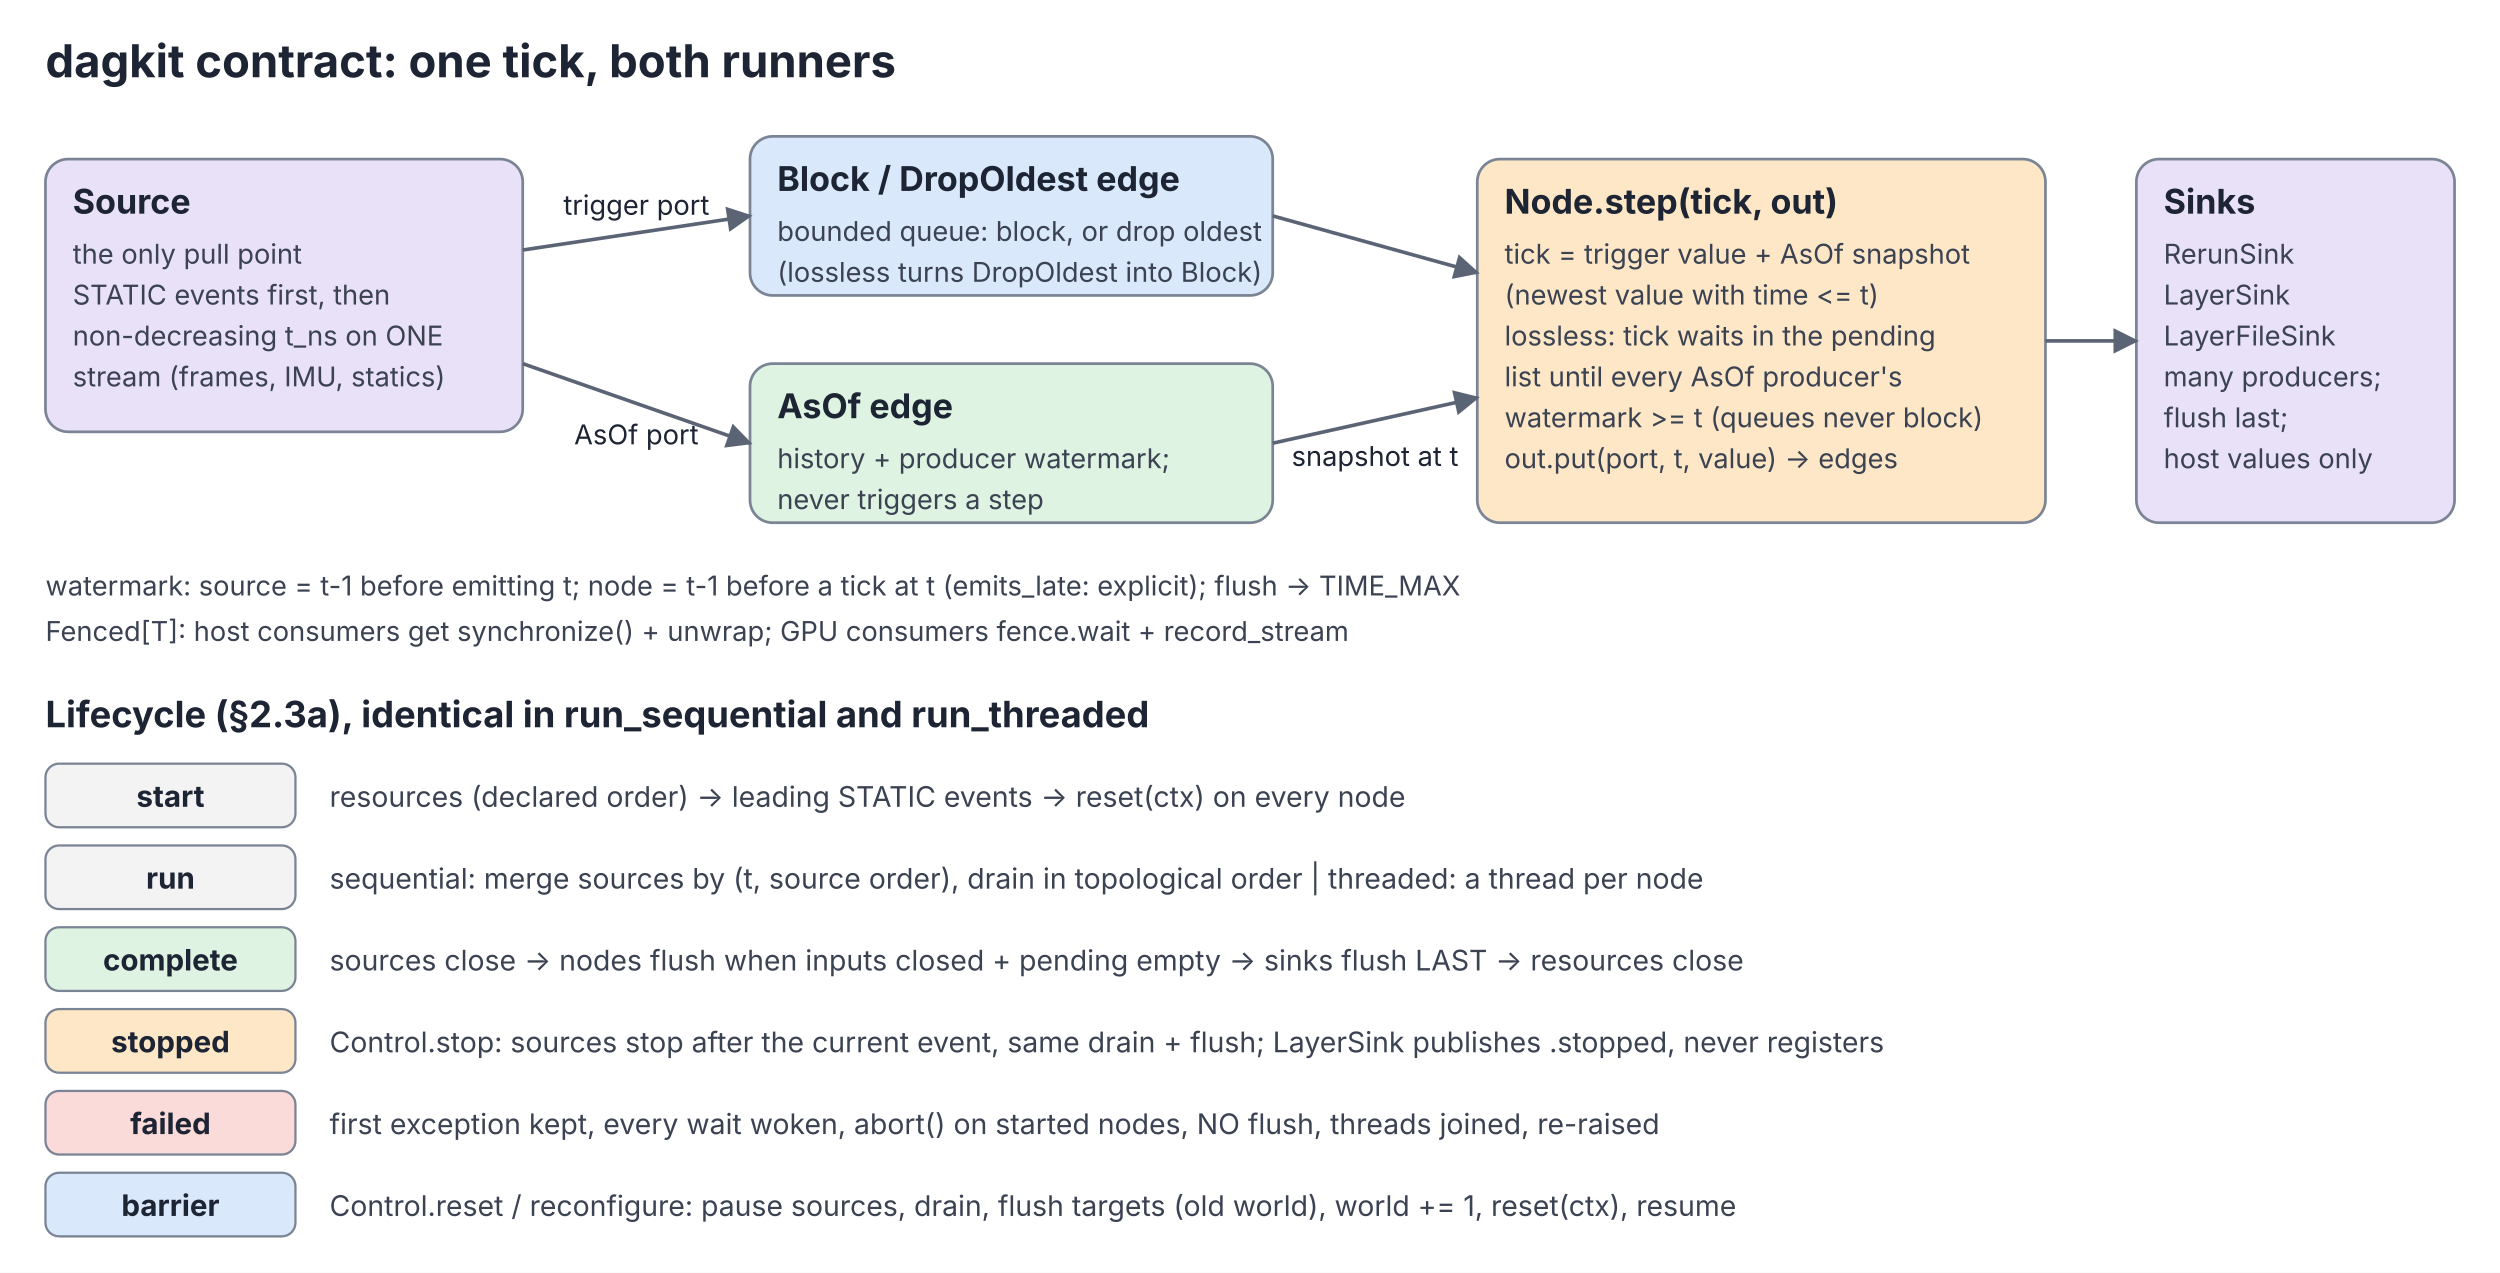
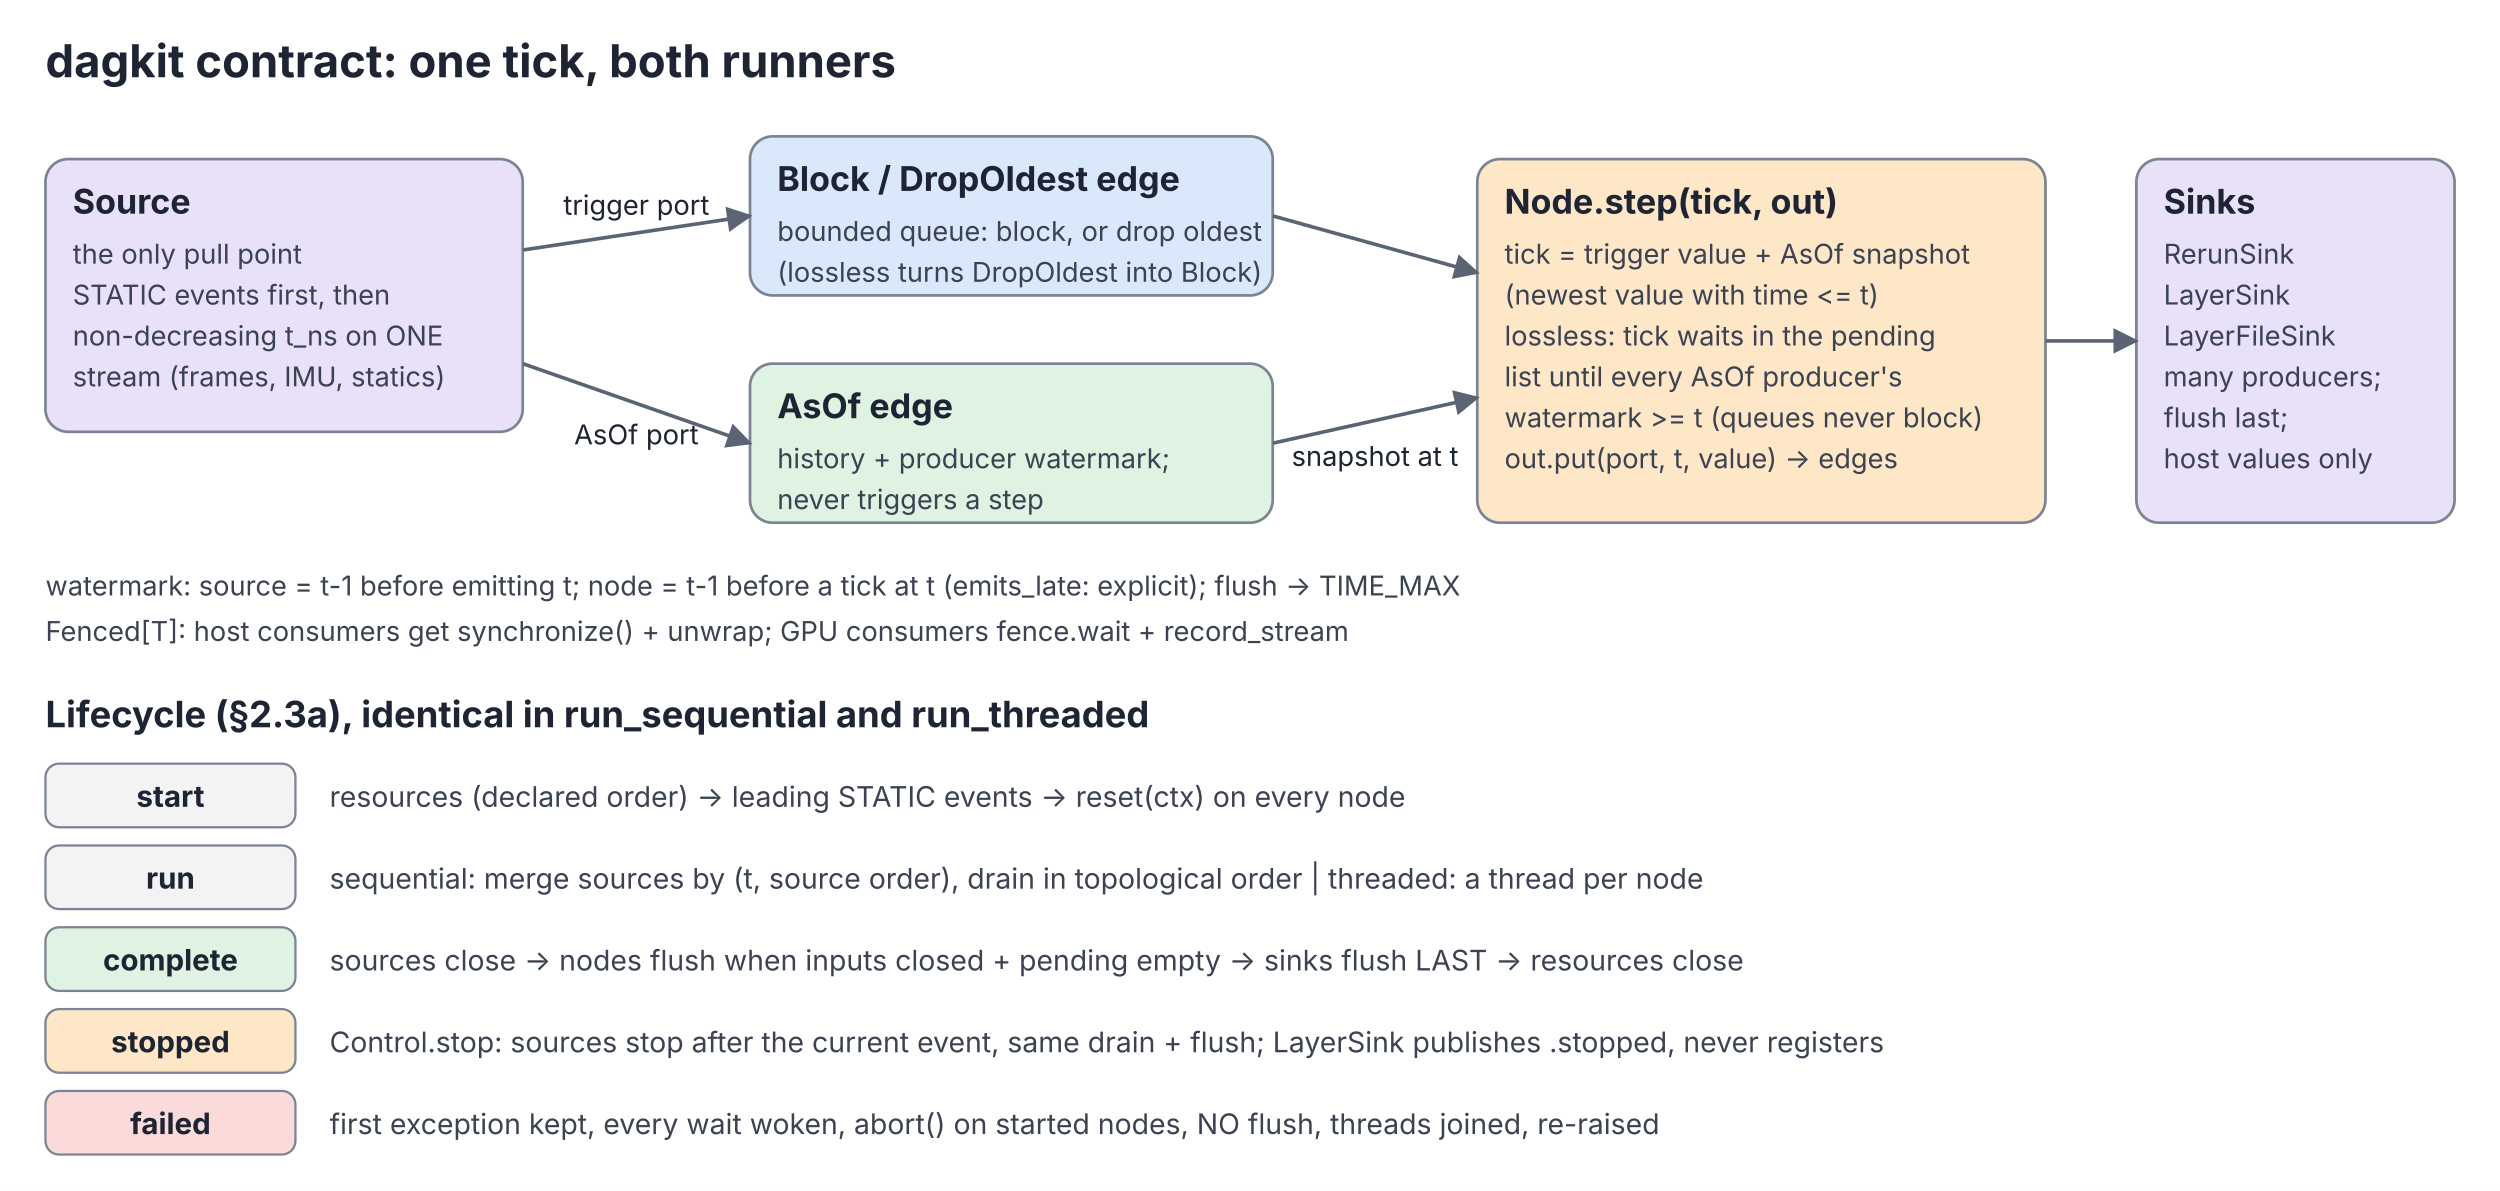
- <svg xmlns="http://www.w3.org/2000/svg" width="1100" height="560" viewBox="0 0 1100 560" font-family="Inter, Helvetica, Arial, sans-serif">
+ <svg xmlns="http://www.w3.org/2000/svg" width="1100" height="524" viewBox="0 0 1100 524" font-family="Inter, Helvetica, Arial, sans-serif">
  <defs>
    <marker id="a" viewBox="0 0 10 10" refX="9" refY="5" markerWidth="7" markerHeight="7" orient="auto">
      <path d="M0,0 L10,5 L0,10 z" fill="#5b6475" />
    </marker>
  </defs>
-   <rect width="1100" height="560" fill="#fff" />
+   <rect width="1100" height="524" fill="#fff" />
  <text x="20" y="34" font-size="20" font-weight="700" fill="#1d2433">dagkit contract: one tick, both runners</text>
  <rect x="20" y="70" width="210" height="120" rx="10" fill="#e9e1f7" stroke="#7b8494" stroke-width="1.2" />
  <text x="32" y="94" font-size="15" font-weight="700" fill="#1d2433">Source</text>
  <text x="32" y="116" font-size="12" fill="#3b4252">the only pull point</text>
  <text x="32" y="134" font-size="12" fill="#3b4252">STATIC events first, then</text>
  <text x="32" y="152" font-size="12" fill="#3b4252">non-decreasing t_ns on ONE</text>
  <text x="32" y="170" font-size="12" fill="#3b4252">stream (frames, IMU, statics)</text>
  <rect x="330" y="60" width="230" height="70" rx="10" fill="#d9e8fb" stroke="#7b8494" stroke-width="1.2" />
  <text x="342" y="84" font-size="15" font-weight="700" fill="#1d2433">Block / DropOldest edge</text>
  <text x="342" y="106" font-size="12" fill="#3b4252">bounded queue: block, or drop oldest</text>
  <text x="342" y="124" font-size="12" fill="#3b4252">(lossless turns DropOldest into Block)</text>
  <rect x="330" y="160" width="230" height="70" rx="10" fill="#dff3e3" stroke="#7b8494" stroke-width="1.2" />
  <text x="342" y="184" font-size="15" font-weight="700" fill="#1d2433">AsOf edge</text>
  <text x="342" y="206" font-size="12" fill="#3b4252">history + producer watermark;</text>
  <text x="342" y="224" font-size="12" fill="#3b4252">never triggers a step</text>
  <rect x="650" y="70" width="250" height="160" rx="10" fill="#fde7c7" stroke="#7b8494" stroke-width="1.2" />
  <text x="662" y="94" font-size="15" font-weight="700" fill="#1d2433">Node.step(tick, out)</text>
  <text x="662" y="116" font-size="12" fill="#3b4252">tick = trigger value + AsOf snapshot</text>
  <text x="662" y="134" font-size="12" fill="#3b4252">  (newest value with time &lt;= t)</text>
  <text x="662" y="152" font-size="12" fill="#3b4252">lossless: tick waits in the pending</text>
  <text x="662" y="170" font-size="12" fill="#3b4252">  list until every AsOf producer's</text>
  <text x="662" y="188" font-size="12" fill="#3b4252">  watermark &gt;= t (queues never block)</text>
  <text x="662" y="206" font-size="12" fill="#3b4252">out.put(port, t, value) -&gt; edges</text>
  <rect x="940" y="70" width="140" height="160" rx="10" fill="#e9e1f7" stroke="#7b8494" stroke-width="1.2" />
  <text x="952" y="94" font-size="15" font-weight="700" fill="#1d2433">Sinks</text>
  <text x="952" y="116" font-size="12" fill="#3b4252">RerunSink</text>
  <text x="952" y="134" font-size="12" fill="#3b4252">LayerSink</text>
  <text x="952" y="152" font-size="12" fill="#3b4252">LayerFileSink</text>
  <text x="952" y="170" font-size="12" fill="#3b4252">many producers;</text>
  <text x="952" y="188" font-size="12" fill="#3b4252">flush last;</text>
  <text x="952" y="206" font-size="12" fill="#3b4252">host values only</text>
  <path d="M230,110 L330,95" stroke="#5b6475" stroke-width="1.6" fill="none" marker-end="url(#a)" />
  <text x="280.0" y="94.5" font-size="12" text-anchor="middle" fill="#1d2433">trigger port</text>
  <path d="M230,160 L330,195" stroke="#5b6475" stroke-width="1.6" fill="none" marker-end="url(#a)" />
  <text x="280.0" y="195.5" font-size="12" text-anchor="middle" fill="#1d2433">AsOf port</text>
  <path d="M560,95 L650,120" stroke="#5b6475" stroke-width="1.6" fill="none" marker-end="url(#a)" />
  <path d="M560,195 L650,175" stroke="#5b6475" stroke-width="1.6" fill="none" marker-end="url(#a)" />
  <text x="605.0" y="205.0" font-size="12" text-anchor="middle" fill="#1d2433">snapshot at t</text>
  <path d="M900,150 L940,150" stroke="#5b6475" stroke-width="1.6" fill="none" marker-end="url(#a)" />
  <text x="20" y="262" font-size="12" fill="#3b4252">watermark: source = t-1 before emitting t; node = t-1 before a tick at t (emits_late: explicit); flush -&gt; TIME_MAX</text>
  <text x="20" y="282" font-size="12" fill="#3b4252">Fenced[T]: host consumers get synchronize() + unwrap; GPU consumers fence.wait + record_stream</text>
  <text x="20" y="320" font-size="16" font-weight="700" fill="#1d2433">Lifecycle (§2.3a), identical in run_sequential and run_threaded</text>
  <rect x="20" y="336" width="110" height="28" rx="6" fill="#f3f3f3" stroke="#7b8494" />
  <text x="75" y="355" font-size="13" font-weight="700" text-anchor="middle" fill="#1d2433">start</text>
  <text x="145" y="355" font-size="12.5" fill="#3b4252">resources (declared order) -&gt; leading STATIC events -&gt; reset(ctx) on every node</text>
  <rect x="20" y="372" width="110" height="28" rx="6" fill="#f3f3f3" stroke="#7b8494" />
  <text x="75" y="391" font-size="13" font-weight="700" text-anchor="middle" fill="#1d2433">run</text>
  <text x="145" y="391" font-size="12.5" fill="#3b4252">sequential: merge sources by (t, source order), drain in topological order | threaded: a thread per node</text>
  <rect x="20" y="408" width="110" height="28" rx="6" fill="#dff3e3" stroke="#7b8494" />
  <text x="75" y="427" font-size="13" font-weight="700" text-anchor="middle" fill="#1d2433">complete</text>
  <text x="145" y="427" font-size="12.5" fill="#3b4252">sources close -&gt; nodes flush when inputs closed + pending empty -&gt; sinks flush LAST -&gt; resources close</text>
  <rect x="20" y="444" width="110" height="28" rx="6" fill="#fde7c7" stroke="#7b8494" />
  <text x="75" y="463" font-size="13" font-weight="700" text-anchor="middle" fill="#1d2433">stopped</text>
  <text x="145" y="463" font-size="12.5" fill="#3b4252">Control.stop: sources stop after the current event, same drain + flush; LayerSink publishes .stopped, never registers</text>
  <rect x="20" y="480" width="110" height="28" rx="6" fill="#fbdada" stroke="#7b8494" />
  <text x="75" y="499" font-size="13" font-weight="700" text-anchor="middle" fill="#1d2433">failed</text>
  <text x="145" y="499" font-size="12.5" fill="#3b4252">first exception kept, every wait woken, abort() on started nodes, NO flush, threads joined, re-raised</text>
-   <rect x="20" y="516" width="110" height="28" rx="6" fill="#d9e8fb" stroke="#7b8494" />
-   <text x="75" y="535" font-size="13" font-weight="700" text-anchor="middle" fill="#1d2433">barrier</text>
-   <text x="145" y="535" font-size="12.5" fill="#3b4252">Control.reset / reconfigure: pause sources, drain, flush targets (old world), world += 1, reset(ctx), resume</text>
</svg>
